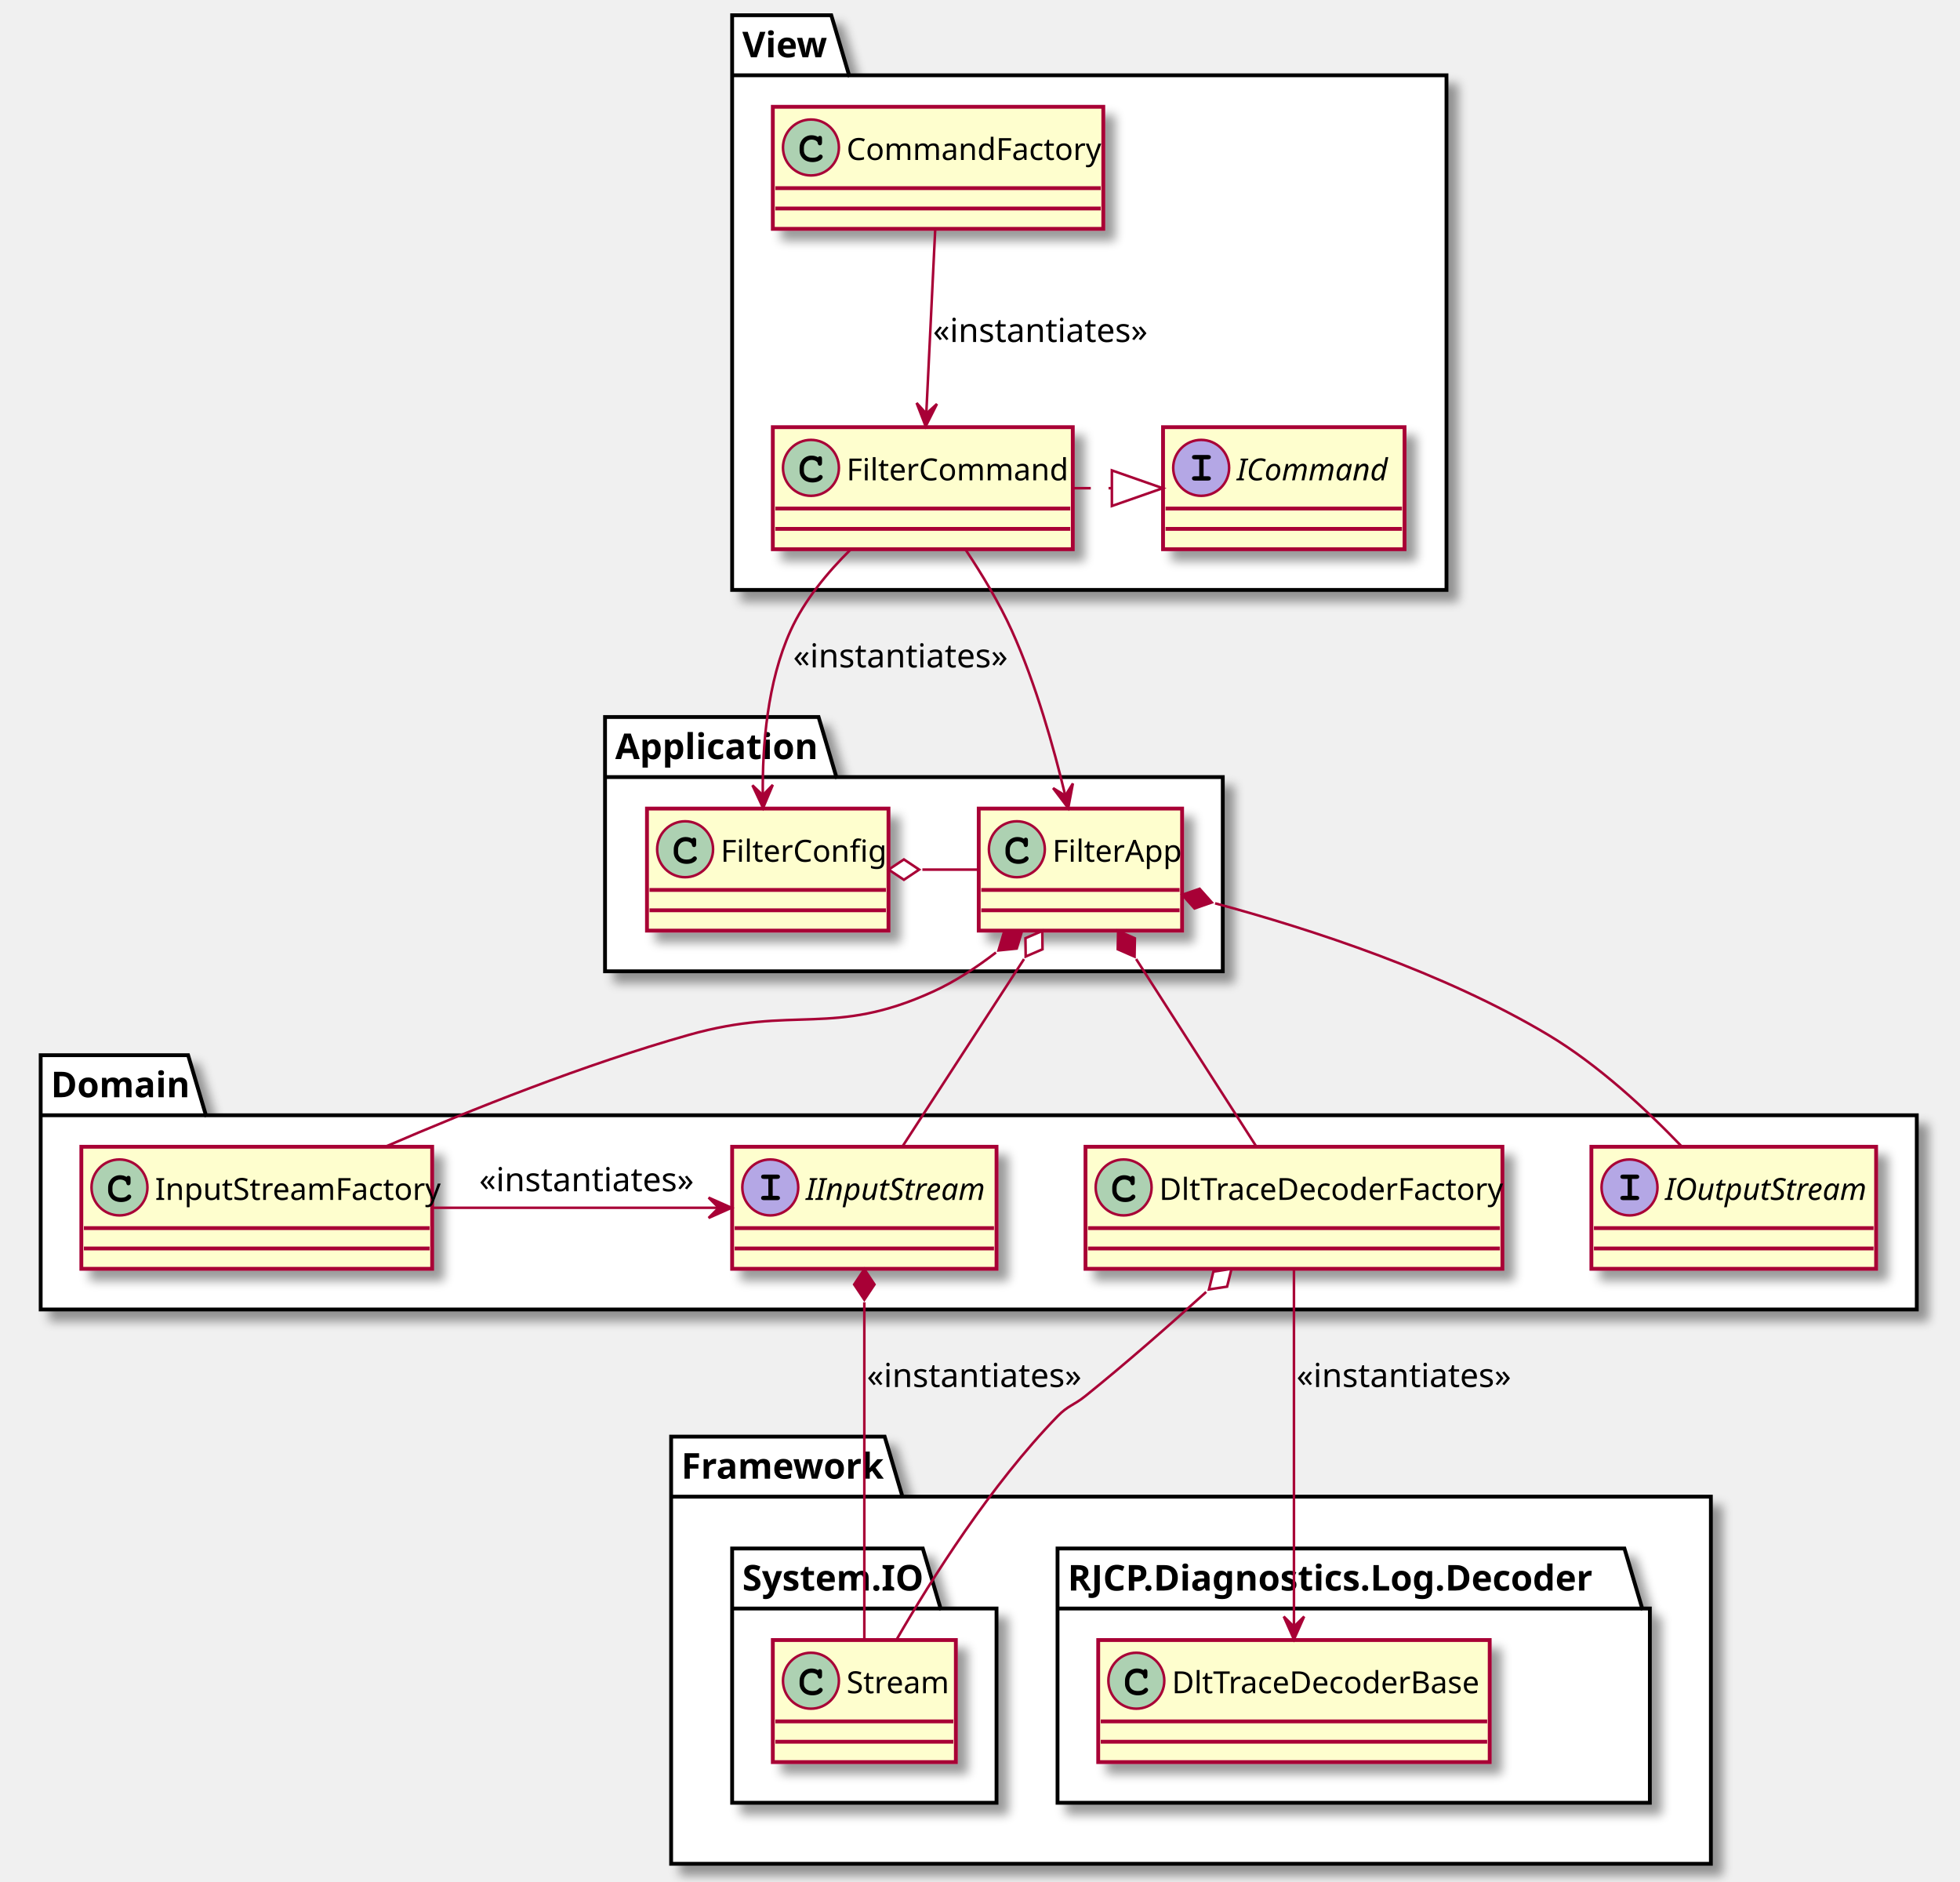
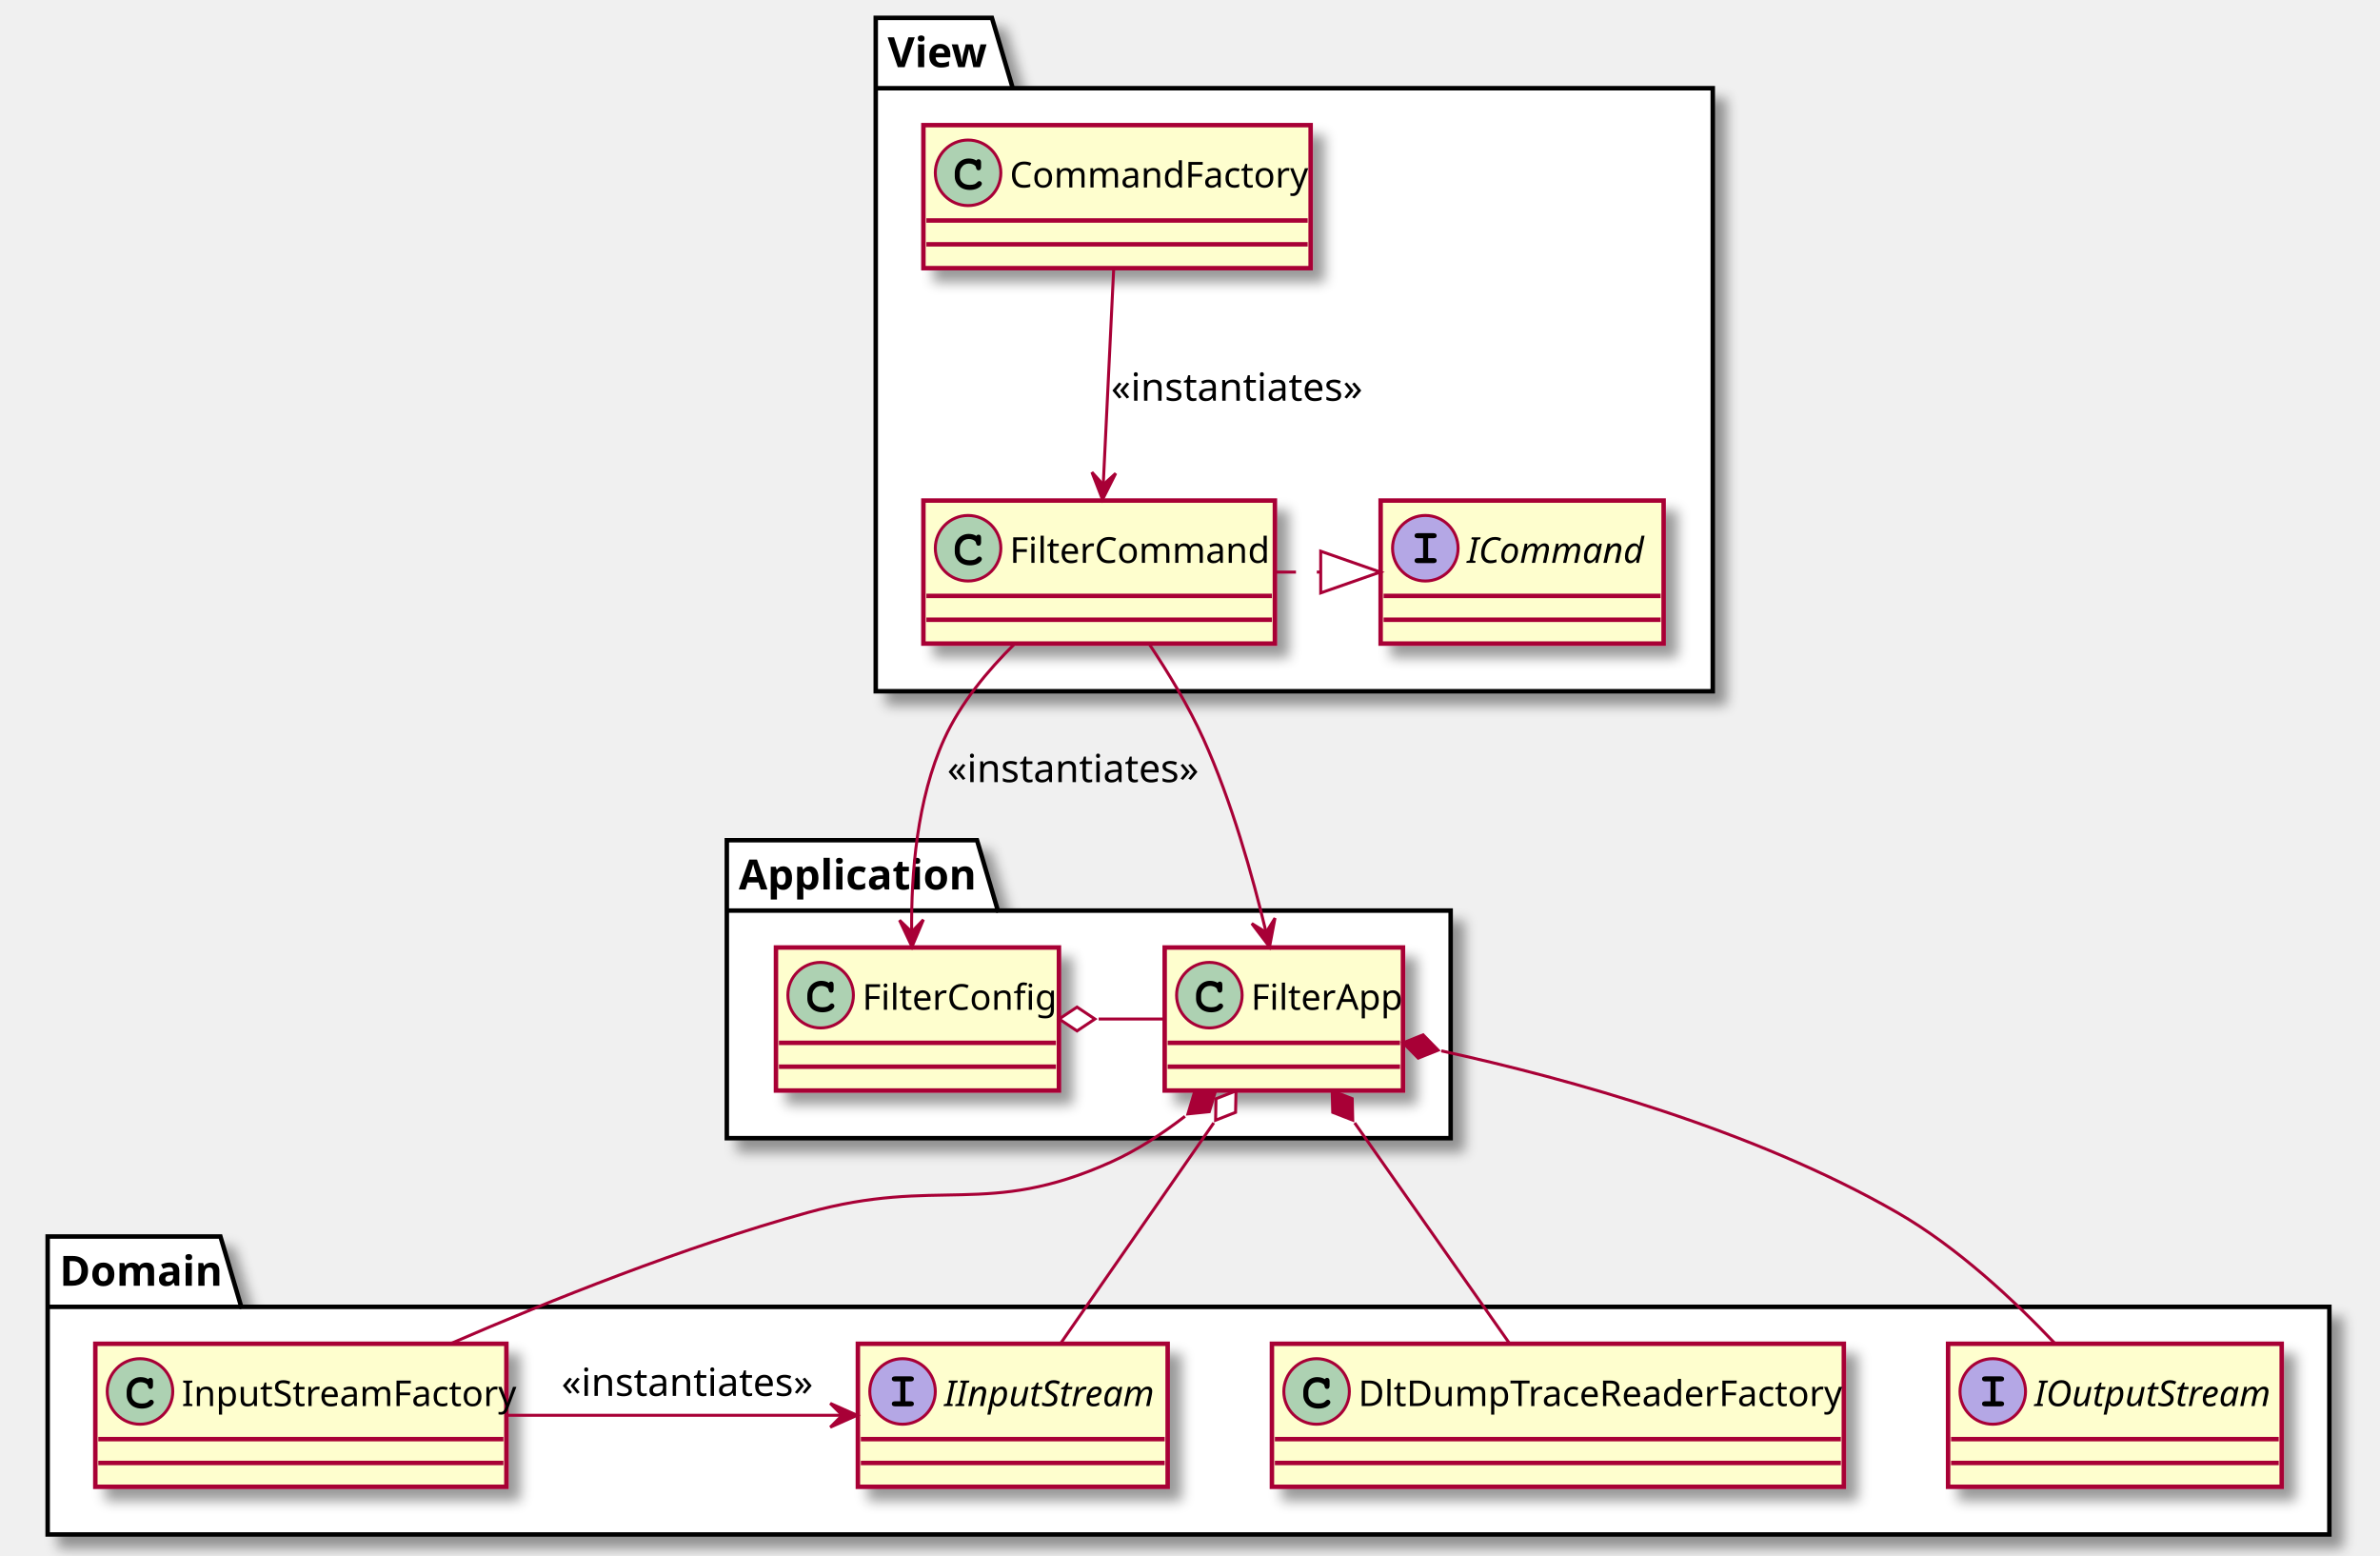
- <svg xmlns="http://www.w3.org/2000/svg" contentScriptType="application/ecmascript" contentStyleType="text/css" height="740px" preserveAspectRatio="none" style="width:771px;height:740px;background:#FFFFFF;" version="1.1" viewBox="0 0 771 740" width="771px" zoomAndPan="magnify">
+ <svg xmlns="http://www.w3.org/2000/svg" contentScriptType="application/ecmascript" contentStyleType="text/css" height="522px" preserveAspectRatio="none" style="width:799px;height:522px;background:#FFFFFF;" version="1.1" viewBox="0 0 799 522" width="799px" zoomAndPan="magnify">
  <defs>
-     <filter height="300%" id="fuzzceyd7qoh" width="300%" x="-1" y="-1">
+     <filter height="300%" id="f18y6bsurxosnl" width="300%" x="-1" y="-1">
      <feGaussianBlur result="blurOut" stdDeviation="2.0" />
      <feColorMatrix in="blurOut" result="blurOut2" type="matrix" values="0 0 0 0 0 0 0 0 0 0 0 0 0 0 0 0 0 0 .4 0" />
      <feOffset dx="4.0" dy="4.0" in="blurOut2" result="blurOut3" />
      <feBlend in="SourceGraphic" in2="blurOut3" mode="normal" />
    </filter>
  </defs>
  <g>
-     <polygon fill="#FFFFFF" filter="url(#fuzzceyd7qoh)" points="288,6,327,6,334,29.609,569,29.609,569,232,288,232,288,6" style="stroke:#000000;stroke-width:1.5;" />
-     <line style="stroke:#000000;stroke-width:1.5;" x1="288" x2="334" y1="29.609" y2="29.609" />
-     <text fill="#000000" font-family="sans-serif" font-size="14" font-weight="bold" lengthAdjust="spacing" textLength="33" x="292" y="22.533">View</text>
-     <polygon fill="#FFFFFF" filter="url(#fuzzceyd7qoh)" points="238,282,322,282,329,305.609,481,305.609,481,382,238,382,238,282" style="stroke:#000000;stroke-width:1.5;" />
-     <line style="stroke:#000000;stroke-width:1.5;" x1="238" x2="329" y1="305.609" y2="305.609" />
-     <text fill="#000000" font-family="sans-serif" font-size="14" font-weight="bold" lengthAdjust="spacing" textLength="78" x="242" y="298.533">Application</text>
-     <polygon fill="#FFFFFF" filter="url(#fuzzceyd7qoh)" points="16,415,74,415,81,438.609,754,438.609,754,515,16,515,16,415" style="stroke:#000000;stroke-width:1.5;" />
+     <polygon fill="#FFFFFF" filter="url(#f18y6bsurxosnl)" points="294,6,333,6,340,29.609,575,29.609,575,232,294,232,294,6" style="stroke:#000000;stroke-width:1.5;" />
+     <line style="stroke:#000000;stroke-width:1.5;" x1="294" x2="340" y1="29.609" y2="29.609" />
+     <text fill="#000000" font-family="sans-serif" font-size="14" font-weight="bold" lengthAdjust="spacing" textLength="33" x="298" y="22.533">View</text>
+     <polygon fill="#FFFFFF" filter="url(#f18y6bsurxosnl)" points="244,282,328,282,335,305.609,487,305.609,487,382,244,382,244,282" style="stroke:#000000;stroke-width:1.5;" />
+     <line style="stroke:#000000;stroke-width:1.5;" x1="244" x2="335" y1="305.609" y2="305.609" />
+     <text fill="#000000" font-family="sans-serif" font-size="14" font-weight="bold" lengthAdjust="spacing" textLength="78" x="248" y="298.533">Application</text>
+     <polygon fill="#FFFFFF" filter="url(#f18y6bsurxosnl)" points="16,415,74,415,81,438.609,782,438.609,782,515,16,515,16,415" style="stroke:#000000;stroke-width:1.5;" />
    <line style="stroke:#000000;stroke-width:1.5;" x1="16" x2="81" y1="438.609" y2="438.609" />
    <text fill="#000000" font-family="sans-serif" font-size="14" font-weight="bold" lengthAdjust="spacing" textLength="52" x="20" y="431.533">Domain</text>
-     <polygon fill="#FFFFFF" filter="url(#fuzzceyd7qoh)" points="264,565,348,565,355,588.609,673,588.609,673,733,264,733,264,565" style="stroke:#000000;stroke-width:1.5;" />
-     <line style="stroke:#000000;stroke-width:1.5;" x1="264" x2="355" y1="588.609" y2="588.609" />
-     <text fill="#000000" font-family="sans-serif" font-size="14" font-weight="bold" lengthAdjust="spacing" textLength="78" x="268" y="581.533">Framework</text>
-     <polygon fill="#FFFFFF" filter="url(#fuzzceyd7qoh)" points="288,609,363,609,370,632.609,392,632.609,392,709,288,709,288,609" style="stroke:#000000;stroke-width:1.5;" />
-     <line style="stroke:#000000;stroke-width:1.5;" x1="288" x2="370" y1="632.609" y2="632.609" />
-     <text fill="#000000" font-family="sans-serif" font-size="14" font-weight="bold" lengthAdjust="spacing" textLength="69" x="292" y="625.533">System.IO</text>
-     <polygon fill="#FFFFFF" filter="url(#fuzzceyd7qoh)" points="416,609,639,609,646,632.609,649,632.609,649,709,416,709,416,609" style="stroke:#000000;stroke-width:1.5;" />
-     <line style="stroke:#000000;stroke-width:1.5;" x1="416" x2="646" y1="632.609" y2="632.609" />
-     <text fill="#000000" font-family="sans-serif" font-size="14" font-weight="bold" lengthAdjust="spacing" textLength="217" x="420" y="625.533">RJCP.Diagnostics.Log.Decoder</text>
-     <rect codeLine="3" fill="#FEFECE" filter="url(#fuzzceyd7qoh)" height="48" id="View.CommandFactory" style="stroke:#A80036;stroke-width:1.5;" width="130" x="304" y="42" />
-     <ellipse cx="319" cy="58" fill="#ADD1B2" rx="11" ry="11" style="stroke:#A80036;stroke-width:1.0;" />
-     <path d="M321.766,53.875 Q321.922,53.656 322.109,53.547 Q322.297,53.438 322.516,53.438 Q322.891,53.438 323.125,53.695 Q323.359,53.953 323.359,54.562 L323.359,56.016 Q323.359,56.625 323.125,56.891 Q322.891,57.156 322.516,57.156 Q322.172,57.156 321.969,56.953 Q321.766,56.766 321.656,56.25 Q321.609,55.891 321.422,55.703 Q321.094,55.328 320.484,55.109 Q319.875,54.891 319.25,54.891 Q318.484,54.891 317.852,55.219 Q317.219,55.547 316.727,56.297 Q316.234,57.047 316.234,58.078 L316.234,59.172 Q316.234,60.406 317.125,61.227 Q318.016,62.047 319.609,62.047 Q320.547,62.047 321.203,61.797 Q321.594,61.641 322.016,61.203 Q322.281,60.938 322.43,60.859 Q322.578,60.781 322.781,60.781 Q323.109,60.781 323.367,61.039 Q323.625,61.297 323.625,61.641 Q323.625,61.984 323.281,62.391 Q322.781,62.969 321.984,63.297 Q320.906,63.75 319.609,63.75 Q318.094,63.75 316.891,63.125 Q315.906,62.625 315.219,61.555 Q314.531,60.484 314.531,59.203 L314.531,58.047 Q314.531,56.719 315.148,55.57 Q315.766,54.422 316.859,53.805 Q317.953,53.188 319.188,53.188 Q319.922,53.188 320.57,53.352 Q321.219,53.516 321.766,53.875 Z " fill="#000000" />
-     <text fill="#000000" font-family="sans-serif" font-size="12" lengthAdjust="spacing" textLength="98" x="333" y="62.91">CommandFactory</text>
-     <line style="stroke:#A80036;stroke-width:1.5;" x1="305" x2="433" y1="74" y2="74" />
-     <line style="stroke:#A80036;stroke-width:1.5;" x1="305" x2="433" y1="82" y2="82" />
-     <rect codeLine="5" fill="#FEFECE" filter="url(#fuzzceyd7qoh)" height="48" id="View.ICommand" style="stroke:#A80036;stroke-width:1.5;" width="95" x="457.5" y="168" />
-     <ellipse cx="472.5" cy="184" fill="#B4A7E5" rx="11" ry="11" style="stroke:#A80036;stroke-width:1.0;" />
-     <path d="M473.453,180.641 L473.453,187.297 L475.172,187.297 Q475.781,187.297 476.047,187.531 Q476.312,187.766 476.312,188.156 Q476.312,188.531 476.047,188.766 Q475.781,189 475.172,189 L470.031,189 Q469.422,189 469.156,188.766 Q468.891,188.531 468.891,188.141 Q468.891,187.766 469.156,187.531 Q469.422,187.297 470.031,187.297 L471.75,187.297 L471.75,180.641 L470.031,180.641 Q469.422,180.641 469.156,180.406 Q468.891,180.172 468.891,179.781 Q468.891,179.406 469.156,179.172 Q469.422,178.938 470.031,178.938 L475.172,178.938 Q475.781,178.938 476.047,179.172 Q476.312,179.406 476.312,179.781 Q476.312,180.172 476.047,180.406 Q475.781,180.641 475.172,180.641 L473.453,180.641 Z " fill="#000000" />
-     <text fill="#000000" font-family="sans-serif" font-size="12" font-style="italic" lengthAdjust="spacing" textLength="63" x="486.5" y="188.91">ICommand</text>
-     <line style="stroke:#A80036;stroke-width:1.5;" x1="458.5" x2="551.5" y1="200" y2="200" />
-     <line style="stroke:#A80036;stroke-width:1.5;" x1="458.5" x2="551.5" y1="208" y2="208" />
-     <rect codeLine="6" fill="#FEFECE" filter="url(#fuzzceyd7qoh)" height="48" id="View.FilterCommand" style="stroke:#A80036;stroke-width:1.5;" width="118" x="304" y="168" />
-     <ellipse cx="319" cy="184" fill="#ADD1B2" rx="11" ry="11" style="stroke:#A80036;stroke-width:1.0;" />
-     <path d="M321.766,179.875 Q321.922,179.656 322.109,179.547 Q322.297,179.438 322.516,179.438 Q322.891,179.438 323.125,179.695 Q323.359,179.953 323.359,180.562 L323.359,182.016 Q323.359,182.625 323.125,182.891 Q322.891,183.156 322.516,183.156 Q322.172,183.156 321.969,182.953 Q321.766,182.766 321.656,182.25 Q321.609,181.891 321.422,181.703 Q321.094,181.328 320.484,181.109 Q319.875,180.891 319.25,180.891 Q318.484,180.891 317.852,181.219 Q317.219,181.547 316.727,182.297 Q316.234,183.047 316.234,184.078 L316.234,185.172 Q316.234,186.406 317.125,187.227 Q318.016,188.047 319.609,188.047 Q320.547,188.047 321.203,187.797 Q321.594,187.641 322.016,187.203 Q322.281,186.938 322.43,186.859 Q322.578,186.781 322.781,186.781 Q323.109,186.781 323.367,187.039 Q323.625,187.297 323.625,187.641 Q323.625,187.984 323.281,188.391 Q322.781,188.969 321.984,189.297 Q320.906,189.75 319.609,189.75 Q318.094,189.75 316.891,189.125 Q315.906,188.625 315.219,187.555 Q314.531,186.484 314.531,185.203 L314.531,184.047 Q314.531,182.719 315.148,181.57 Q315.766,180.422 316.859,179.805 Q317.953,179.188 319.188,179.188 Q319.922,179.188 320.57,179.352 Q321.219,179.516 321.766,179.875 Z " fill="#000000" />
-     <text fill="#000000" font-family="sans-serif" font-size="12" lengthAdjust="spacing" textLength="86" x="333" y="188.91">FilterCommand</text>
-     <line style="stroke:#A80036;stroke-width:1.5;" x1="305" x2="421" y1="200" y2="200" />
-     <line style="stroke:#A80036;stroke-width:1.5;" x1="305" x2="421" y1="208" y2="208" />
-     <rect codeLine="19" fill="#FEFECE" filter="url(#fuzzceyd7qoh)" height="48" id="Application.FilterApp" style="stroke:#A80036;stroke-width:1.5;" width="80" x="385" y="318" />
-     <ellipse cx="400" cy="334" fill="#ADD1B2" rx="11" ry="11" style="stroke:#A80036;stroke-width:1.0;" />
-     <path d="M402.766,329.875 Q402.922,329.656 403.109,329.547 Q403.297,329.438 403.516,329.438 Q403.891,329.438 404.125,329.695 Q404.359,329.953 404.359,330.562 L404.359,332.016 Q404.359,332.625 404.125,332.891 Q403.891,333.156 403.516,333.156 Q403.172,333.156 402.969,332.953 Q402.766,332.766 402.656,332.25 Q402.609,331.891 402.422,331.703 Q402.094,331.328 401.484,331.109 Q400.875,330.891 400.25,330.891 Q399.484,330.891 398.852,331.219 Q398.219,331.547 397.727,332.297 Q397.234,333.047 397.234,334.078 L397.234,335.172 Q397.234,336.406 398.125,337.227 Q399.016,338.047 400.609,338.047 Q401.547,338.047 402.203,337.797 Q402.594,337.641 403.016,337.203 Q403.281,336.938 403.43,336.859 Q403.578,336.781 403.781,336.781 Q404.109,336.781 404.367,337.039 Q404.625,337.297 404.625,337.641 Q404.625,337.984 404.281,338.391 Q403.781,338.969 402.984,339.297 Q401.906,339.75 400.609,339.75 Q399.094,339.75 397.891,339.125 Q396.906,338.625 396.219,337.555 Q395.531,336.484 395.531,335.203 L395.531,334.047 Q395.531,332.719 396.148,331.57 Q396.766,330.422 397.859,329.805 Q398.953,329.188 400.188,329.188 Q400.922,329.188 401.57,329.352 Q402.219,329.516 402.766,329.875 Z " fill="#000000" />
-     <text fill="#000000" font-family="sans-serif" font-size="12" lengthAdjust="spacing" textLength="48" x="414" y="338.91">FilterApp</text>
-     <line style="stroke:#A80036;stroke-width:1.5;" x1="386" x2="464" y1="350" y2="350" />
-     <line style="stroke:#A80036;stroke-width:1.5;" x1="386" x2="464" y1="358" y2="358" />
-     <rect codeLine="20" fill="#FEFECE" filter="url(#fuzzceyd7qoh)" height="48" id="Application.FilterConfig" style="stroke:#A80036;stroke-width:1.5;" width="95" x="254.5" y="318" />
-     <ellipse cx="269.5" cy="334" fill="#ADD1B2" rx="11" ry="11" style="stroke:#A80036;stroke-width:1.0;" />
-     <path d="M272.266,329.875 Q272.422,329.656 272.609,329.547 Q272.797,329.438 273.016,329.438 Q273.391,329.438 273.625,329.695 Q273.859,329.953 273.859,330.562 L273.859,332.016 Q273.859,332.625 273.625,332.891 Q273.391,333.156 273.016,333.156 Q272.672,333.156 272.469,332.953 Q272.266,332.766 272.156,332.25 Q272.109,331.891 271.922,331.703 Q271.594,331.328 270.984,331.109 Q270.375,330.891 269.75,330.891 Q268.984,330.891 268.352,331.219 Q267.719,331.547 267.227,332.297 Q266.734,333.047 266.734,334.078 L266.734,335.172 Q266.734,336.406 267.625,337.227 Q268.516,338.047 270.109,338.047 Q271.047,338.047 271.703,337.797 Q272.094,337.641 272.516,337.203 Q272.781,336.938 272.93,336.859 Q273.078,336.781 273.281,336.781 Q273.609,336.781 273.867,337.039 Q274.125,337.297 274.125,337.641 Q274.125,337.984 273.781,338.391 Q273.281,338.969 272.484,339.297 Q271.406,339.75 270.109,339.75 Q268.594,339.75 267.391,339.125 Q266.406,338.625 265.719,337.555 Q265.031,336.484 265.031,335.203 L265.031,334.047 Q265.031,332.719 265.648,331.57 Q266.266,330.422 267.359,329.805 Q268.453,329.188 269.688,329.188 Q270.422,329.188 271.07,329.352 Q271.719,329.516 272.266,329.875 Z " fill="#000000" />
-     <text fill="#000000" font-family="sans-serif" font-size="12" lengthAdjust="spacing" textLength="63" x="283.5" y="338.91">FilterConfig</text>
-     <line style="stroke:#A80036;stroke-width:1.5;" x1="255.5" x2="348.5" y1="350" y2="350" />
-     <line style="stroke:#A80036;stroke-width:1.5;" x1="255.5" x2="348.5" y1="358" y2="358" />
-     <rect codeLine="31" fill="#FEFECE" filter="url(#fuzzceyd7qoh)" height="48" id="Domain.InputStreamFactory" style="stroke:#A80036;stroke-width:1.5;" width="138" x="32" y="451" />
+     <rect codeLine="3" fill="#FEFECE" filter="url(#f18y6bsurxosnl)" height="48" id="View.CommandFactory" style="stroke:#A80036;stroke-width:1.5;" width="130" x="310" y="42" />
+     <ellipse cx="325" cy="58" fill="#ADD1B2" rx="11" ry="11" style="stroke:#A80036;stroke-width:1.0;" />
+     <path d="M327.766,53.875 Q327.922,53.656 328.109,53.547 Q328.297,53.438 328.516,53.438 Q328.891,53.438 329.125,53.695 Q329.359,53.953 329.359,54.562 L329.359,56.016 Q329.359,56.625 329.125,56.891 Q328.891,57.156 328.516,57.156 Q328.172,57.156 327.969,56.953 Q327.766,56.766 327.656,56.25 Q327.609,55.891 327.422,55.703 Q327.094,55.328 326.484,55.109 Q325.875,54.891 325.25,54.891 Q324.484,54.891 323.852,55.219 Q323.219,55.547 322.727,56.297 Q322.234,57.047 322.234,58.078 L322.234,59.172 Q322.234,60.406 323.125,61.227 Q324.016,62.047 325.609,62.047 Q326.547,62.047 327.203,61.797 Q327.594,61.641 328.016,61.203 Q328.281,60.938 328.43,60.859 Q328.578,60.781 328.781,60.781 Q329.109,60.781 329.367,61.039 Q329.625,61.297 329.625,61.641 Q329.625,61.984 329.281,62.391 Q328.781,62.969 327.984,63.297 Q326.906,63.75 325.609,63.75 Q324.094,63.75 322.891,63.125 Q321.906,62.625 321.219,61.555 Q320.531,60.484 320.531,59.203 L320.531,58.047 Q320.531,56.719 321.148,55.57 Q321.766,54.422 322.859,53.805 Q323.953,53.188 325.188,53.188 Q325.922,53.188 326.57,53.352 Q327.219,53.516 327.766,53.875 Z " fill="#000000" />
+     <text fill="#000000" font-family="sans-serif" font-size="12" lengthAdjust="spacing" textLength="98" x="339" y="62.91">CommandFactory</text>
+     <line style="stroke:#A80036;stroke-width:1.5;" x1="311" x2="439" y1="74" y2="74" />
+     <line style="stroke:#A80036;stroke-width:1.5;" x1="311" x2="439" y1="82" y2="82" />
+     <rect codeLine="5" fill="#FEFECE" filter="url(#f18y6bsurxosnl)" height="48" id="View.ICommand" style="stroke:#A80036;stroke-width:1.5;" width="95" x="463.5" y="168" />
+     <ellipse cx="478.5" cy="184" fill="#B4A7E5" rx="11" ry="11" style="stroke:#A80036;stroke-width:1.0;" />
+     <path d="M479.453,180.641 L479.453,187.297 L481.172,187.297 Q481.781,187.297 482.047,187.531 Q482.312,187.766 482.312,188.156 Q482.312,188.531 482.047,188.766 Q481.781,189 481.172,189 L476.031,189 Q475.422,189 475.156,188.766 Q474.891,188.531 474.891,188.141 Q474.891,187.766 475.156,187.531 Q475.422,187.297 476.031,187.297 L477.75,187.297 L477.75,180.641 L476.031,180.641 Q475.422,180.641 475.156,180.406 Q474.891,180.172 474.891,179.781 Q474.891,179.406 475.156,179.172 Q475.422,178.938 476.031,178.938 L481.172,178.938 Q481.781,178.938 482.047,179.172 Q482.312,179.406 482.312,179.781 Q482.312,180.172 482.047,180.406 Q481.781,180.641 481.172,180.641 L479.453,180.641 Z " fill="#000000" />
+     <text fill="#000000" font-family="sans-serif" font-size="12" font-style="italic" lengthAdjust="spacing" textLength="63" x="492.5" y="188.91">ICommand</text>
+     <line style="stroke:#A80036;stroke-width:1.5;" x1="464.5" x2="557.5" y1="200" y2="200" />
+     <line style="stroke:#A80036;stroke-width:1.5;" x1="464.5" x2="557.5" y1="208" y2="208" />
+     <rect codeLine="6" fill="#FEFECE" filter="url(#f18y6bsurxosnl)" height="48" id="View.FilterCommand" style="stroke:#A80036;stroke-width:1.5;" width="118" x="310" y="168" />
+     <ellipse cx="325" cy="184" fill="#ADD1B2" rx="11" ry="11" style="stroke:#A80036;stroke-width:1.0;" />
+     <path d="M327.766,179.875 Q327.922,179.656 328.109,179.547 Q328.297,179.438 328.516,179.438 Q328.891,179.438 329.125,179.695 Q329.359,179.953 329.359,180.562 L329.359,182.016 Q329.359,182.625 329.125,182.891 Q328.891,183.156 328.516,183.156 Q328.172,183.156 327.969,182.953 Q327.766,182.766 327.656,182.25 Q327.609,181.891 327.422,181.703 Q327.094,181.328 326.484,181.109 Q325.875,180.891 325.25,180.891 Q324.484,180.891 323.852,181.219 Q323.219,181.547 322.727,182.297 Q322.234,183.047 322.234,184.078 L322.234,185.172 Q322.234,186.406 323.125,187.227 Q324.016,188.047 325.609,188.047 Q326.547,188.047 327.203,187.797 Q327.594,187.641 328.016,187.203 Q328.281,186.938 328.43,186.859 Q328.578,186.781 328.781,186.781 Q329.109,186.781 329.367,187.039 Q329.625,187.297 329.625,187.641 Q329.625,187.984 329.281,188.391 Q328.781,188.969 327.984,189.297 Q326.906,189.75 325.609,189.75 Q324.094,189.75 322.891,189.125 Q321.906,188.625 321.219,187.555 Q320.531,186.484 320.531,185.203 L320.531,184.047 Q320.531,182.719 321.148,181.57 Q321.766,180.422 322.859,179.805 Q323.953,179.188 325.188,179.188 Q325.922,179.188 326.57,179.352 Q327.219,179.516 327.766,179.875 Z " fill="#000000" />
+     <text fill="#000000" font-family="sans-serif" font-size="12" lengthAdjust="spacing" textLength="86" x="339" y="188.91">FilterCommand</text>
+     <line style="stroke:#A80036;stroke-width:1.5;" x1="311" x2="427" y1="200" y2="200" />
+     <line style="stroke:#A80036;stroke-width:1.5;" x1="311" x2="427" y1="208" y2="208" />
+     <rect codeLine="19" fill="#FEFECE" filter="url(#f18y6bsurxosnl)" height="48" id="Application.FilterApp" style="stroke:#A80036;stroke-width:1.5;" width="80" x="391" y="318" />
+     <ellipse cx="406" cy="334" fill="#ADD1B2" rx="11" ry="11" style="stroke:#A80036;stroke-width:1.0;" />
+     <path d="M408.766,329.875 Q408.922,329.656 409.109,329.547 Q409.297,329.438 409.516,329.438 Q409.891,329.438 410.125,329.695 Q410.359,329.953 410.359,330.562 L410.359,332.016 Q410.359,332.625 410.125,332.891 Q409.891,333.156 409.516,333.156 Q409.172,333.156 408.969,332.953 Q408.766,332.766 408.656,332.25 Q408.609,331.891 408.422,331.703 Q408.094,331.328 407.484,331.109 Q406.875,330.891 406.25,330.891 Q405.484,330.891 404.852,331.219 Q404.219,331.547 403.727,332.297 Q403.234,333.047 403.234,334.078 L403.234,335.172 Q403.234,336.406 404.125,337.227 Q405.016,338.047 406.609,338.047 Q407.547,338.047 408.203,337.797 Q408.594,337.641 409.016,337.203 Q409.281,336.938 409.43,336.859 Q409.578,336.781 409.781,336.781 Q410.109,336.781 410.367,337.039 Q410.625,337.297 410.625,337.641 Q410.625,337.984 410.281,338.391 Q409.781,338.969 408.984,339.297 Q407.906,339.75 406.609,339.75 Q405.094,339.75 403.891,339.125 Q402.906,338.625 402.219,337.555 Q401.531,336.484 401.531,335.203 L401.531,334.047 Q401.531,332.719 402.148,331.57 Q402.766,330.422 403.859,329.805 Q404.953,329.188 406.188,329.188 Q406.922,329.188 407.57,329.352 Q408.219,329.516 408.766,329.875 Z " fill="#000000" />
+     <text fill="#000000" font-family="sans-serif" font-size="12" lengthAdjust="spacing" textLength="48" x="420" y="338.91">FilterApp</text>
+     <line style="stroke:#A80036;stroke-width:1.5;" x1="392" x2="470" y1="350" y2="350" />
+     <line style="stroke:#A80036;stroke-width:1.5;" x1="392" x2="470" y1="358" y2="358" />
+     <rect codeLine="20" fill="#FEFECE" filter="url(#f18y6bsurxosnl)" height="48" id="Application.FilterConfig" style="stroke:#A80036;stroke-width:1.5;" width="95" x="260.5" y="318" />
+     <ellipse cx="275.5" cy="334" fill="#ADD1B2" rx="11" ry="11" style="stroke:#A80036;stroke-width:1.0;" />
+     <path d="M278.266,329.875 Q278.422,329.656 278.609,329.547 Q278.797,329.438 279.016,329.438 Q279.391,329.438 279.625,329.695 Q279.859,329.953 279.859,330.562 L279.859,332.016 Q279.859,332.625 279.625,332.891 Q279.391,333.156 279.016,333.156 Q278.672,333.156 278.469,332.953 Q278.266,332.766 278.156,332.25 Q278.109,331.891 277.922,331.703 Q277.594,331.328 276.984,331.109 Q276.375,330.891 275.75,330.891 Q274.984,330.891 274.352,331.219 Q273.719,331.547 273.227,332.297 Q272.734,333.047 272.734,334.078 L272.734,335.172 Q272.734,336.406 273.625,337.227 Q274.516,338.047 276.109,338.047 Q277.047,338.047 277.703,337.797 Q278.094,337.641 278.516,337.203 Q278.781,336.938 278.93,336.859 Q279.078,336.781 279.281,336.781 Q279.609,336.781 279.867,337.039 Q280.125,337.297 280.125,337.641 Q280.125,337.984 279.781,338.391 Q279.281,338.969 278.484,339.297 Q277.406,339.75 276.109,339.75 Q274.594,339.75 273.391,339.125 Q272.406,338.625 271.719,337.555 Q271.031,336.484 271.031,335.203 L271.031,334.047 Q271.031,332.719 271.648,331.57 Q272.266,330.422 273.359,329.805 Q274.453,329.188 275.688,329.188 Q276.422,329.188 277.07,329.352 Q277.719,329.516 278.266,329.875 Z " fill="#000000" />
+     <text fill="#000000" font-family="sans-serif" font-size="12" lengthAdjust="spacing" textLength="63" x="289.5" y="338.91">FilterConfig</text>
+     <line style="stroke:#A80036;stroke-width:1.5;" x1="261.5" x2="354.5" y1="350" y2="350" />
+     <line style="stroke:#A80036;stroke-width:1.5;" x1="261.5" x2="354.5" y1="358" y2="358" />
+     <rect codeLine="31" fill="#FEFECE" filter="url(#f18y6bsurxosnl)" height="48" id="Domain.InputStreamFactory" style="stroke:#A80036;stroke-width:1.5;" width="138" x="32" y="451" />
    <ellipse cx="47" cy="467" fill="#ADD1B2" rx="11" ry="11" style="stroke:#A80036;stroke-width:1.0;" />
    <path d="M49.766,462.875 Q49.922,462.656 50.109,462.547 Q50.297,462.438 50.516,462.438 Q50.891,462.438 51.125,462.695 Q51.359,462.953 51.359,463.562 L51.359,465.016 Q51.359,465.625 51.125,465.891 Q50.891,466.156 50.516,466.156 Q50.172,466.156 49.969,465.953 Q49.766,465.766 49.656,465.25 Q49.609,464.891 49.422,464.703 Q49.094,464.328 48.484,464.109 Q47.875,463.891 47.25,463.891 Q46.484,463.891 45.852,464.219 Q45.219,464.547 44.727,465.297 Q44.234,466.047 44.234,467.078 L44.234,468.172 Q44.234,469.406 45.125,470.227 Q46.016,471.047 47.609,471.047 Q48.547,471.047 49.203,470.797 Q49.594,470.641 50.016,470.203 Q50.281,469.938 50.43,469.859 Q50.578,469.781 50.781,469.781 Q51.109,469.781 51.367,470.039 Q51.625,470.297 51.625,470.641 Q51.625,470.984 51.281,471.391 Q50.781,471.969 49.984,472.297 Q48.906,472.75 47.609,472.75 Q46.094,472.75 44.891,472.125 Q43.906,471.625 43.219,470.555 Q42.531,469.484 42.531,468.203 L42.531,467.047 Q42.531,465.719 43.148,464.57 Q43.766,463.422 44.859,462.805 Q45.953,462.188 47.188,462.188 Q47.922,462.188 48.57,462.352 Q49.219,462.516 49.766,462.875 Z " fill="#000000" />
    <text fill="#000000" font-family="sans-serif" font-size="12" lengthAdjust="spacing" textLength="106" x="61" y="471.91">InputStreamFactory</text>
    <line style="stroke:#A80036;stroke-width:1.5;" x1="33" x2="169" y1="483" y2="483" />
    <line style="stroke:#A80036;stroke-width:1.5;" x1="33" x2="169" y1="491" y2="491" />
-     <rect codeLine="33" fill="#FEFECE" filter="url(#fuzzceyd7qoh)" height="48" id="Domain.DltTraceDecoderFactory" style="stroke:#A80036;stroke-width:1.5;" width="164" x="427" y="451" />
+     <rect codeLine="33" fill="#FEFECE" filter="url(#f18y6bsurxosnl)" height="48" id="Domain.DltDumpTraceReaderFactory" style="stroke:#A80036;stroke-width:1.5;" width="192" x="427" y="451" />
    <ellipse cx="442" cy="467" fill="#ADD1B2" rx="11" ry="11" style="stroke:#A80036;stroke-width:1.0;" />
    <path d="M444.766,462.875 Q444.922,462.656 445.109,462.547 Q445.297,462.438 445.516,462.438 Q445.891,462.438 446.125,462.695 Q446.359,462.953 446.359,463.562 L446.359,465.016 Q446.359,465.625 446.125,465.891 Q445.891,466.156 445.516,466.156 Q445.172,466.156 444.969,465.953 Q444.766,465.766 444.656,465.25 Q444.609,464.891 444.422,464.703 Q444.094,464.328 443.484,464.109 Q442.875,463.891 442.25,463.891 Q441.484,463.891 440.852,464.219 Q440.219,464.547 439.727,465.297 Q439.234,466.047 439.234,467.078 L439.234,468.172 Q439.234,469.406 440.125,470.227 Q441.016,471.047 442.609,471.047 Q443.547,471.047 444.203,470.797 Q444.594,470.641 445.016,470.203 Q445.281,469.938 445.43,469.859 Q445.578,469.781 445.781,469.781 Q446.109,469.781 446.367,470.039 Q446.625,470.297 446.625,470.641 Q446.625,470.984 446.281,471.391 Q445.781,471.969 444.984,472.297 Q443.906,472.75 442.609,472.75 Q441.094,472.75 439.891,472.125 Q438.906,471.625 438.219,470.555 Q437.531,469.484 437.531,468.203 L437.531,467.047 Q437.531,465.719 438.148,464.57 Q438.766,463.422 439.859,462.805 Q440.953,462.188 442.188,462.188 Q442.922,462.188 443.57,462.352 Q444.219,462.516 444.766,462.875 Z " fill="#000000" />
-     <text fill="#000000" font-family="sans-serif" font-size="12" lengthAdjust="spacing" textLength="132" x="456" y="471.91">DltTraceDecoderFactory</text>
-     <line style="stroke:#A80036;stroke-width:1.5;" x1="428" x2="590" y1="483" y2="483" />
-     <line style="stroke:#A80036;stroke-width:1.5;" x1="428" x2="590" y1="491" y2="491" />
-     <rect codeLine="32" fill="#FEFECE" filter="url(#fuzzceyd7qoh)" height="48" id="Domain.IInputStream" style="stroke:#A80036;stroke-width:1.5;" width="104" x="288" y="451" />
+     <text fill="#000000" font-family="sans-serif" font-size="12" lengthAdjust="spacing" textLength="160" x="456" y="471.91">DltDumpTraceReaderFactory</text>
+     <line style="stroke:#A80036;stroke-width:1.5;" x1="428" x2="618" y1="483" y2="483" />
+     <line style="stroke:#A80036;stroke-width:1.5;" x1="428" x2="618" y1="491" y2="491" />
+     <rect codeLine="32" fill="#FEFECE" filter="url(#f18y6bsurxosnl)" height="48" id="Domain.IInputStream" style="stroke:#A80036;stroke-width:1.5;" width="104" x="288" y="451" />
    <ellipse cx="303" cy="467" fill="#B4A7E5" rx="11" ry="11" style="stroke:#A80036;stroke-width:1.0;" />
    <path d="M303.953,463.641 L303.953,470.297 L305.672,470.297 Q306.281,470.297 306.547,470.531 Q306.812,470.766 306.812,471.156 Q306.812,471.531 306.547,471.766 Q306.281,472 305.672,472 L300.531,472 Q299.922,472 299.656,471.766 Q299.391,471.531 299.391,471.141 Q299.391,470.766 299.656,470.531 Q299.922,470.297 300.531,470.297 L302.25,470.297 L302.25,463.641 L300.531,463.641 Q299.922,463.641 299.656,463.406 Q299.391,463.172 299.391,462.781 Q299.391,462.406 299.656,462.172 Q299.922,461.938 300.531,461.938 L305.672,461.938 Q306.281,461.938 306.547,462.172 Q306.812,462.406 306.812,462.781 Q306.812,463.172 306.547,463.406 Q306.281,463.641 305.672,463.641 L303.953,463.641 Z " fill="#000000" />
    <text fill="#000000" font-family="sans-serif" font-size="12" font-style="italic" lengthAdjust="spacing" textLength="72" x="317" y="471.91">IInputStream</text>
    <line style="stroke:#A80036;stroke-width:1.5;" x1="289" x2="391" y1="483" y2="483" />
    <line style="stroke:#A80036;stroke-width:1.5;" x1="289" x2="391" y1="491" y2="491" />
-     <rect codeLine="34" fill="#FEFECE" filter="url(#fuzzceyd7qoh)" height="48" id="Domain.IOutputStream" style="stroke:#A80036;stroke-width:1.5;" width="112" x="626" y="451" />
-     <ellipse cx="641" cy="467" fill="#B4A7E5" rx="11" ry="11" style="stroke:#A80036;stroke-width:1.0;" />
-     <path d="M641.953,463.641 L641.953,470.297 L643.672,470.297 Q644.281,470.297 644.547,470.531 Q644.812,470.766 644.812,471.156 Q644.812,471.531 644.547,471.766 Q644.281,472 643.672,472 L638.531,472 Q637.922,472 637.656,471.766 Q637.391,471.531 637.391,471.141 Q637.391,470.766 637.656,470.531 Q637.922,470.297 638.531,470.297 L640.25,470.297 L640.25,463.641 L638.531,463.641 Q637.922,463.641 637.656,463.406 Q637.391,463.172 637.391,462.781 Q637.391,462.406 637.656,462.172 Q637.922,461.938 638.531,461.938 L643.672,461.938 Q644.281,461.938 644.547,462.172 Q644.812,462.406 644.812,462.781 Q644.812,463.172 644.547,463.406 Q644.281,463.641 643.672,463.641 L641.953,463.641 Z " fill="#000000" />
-     <text fill="#000000" font-family="sans-serif" font-size="12" font-style="italic" lengthAdjust="spacing" textLength="80" x="655" y="471.91">IOutputStream</text>
-     <line style="stroke:#A80036;stroke-width:1.5;" x1="627" x2="737" y1="483" y2="483" />
-     <line style="stroke:#A80036;stroke-width:1.5;" x1="627" x2="737" y1="491" y2="491" />
-     <rect codeLine="41" fill="#FEFECE" filter="url(#fuzzceyd7qoh)" height="48" id="System.IO.Stream" style="stroke:#A80036;stroke-width:1.5;" width="72" x="304" y="645" />
-     <ellipse cx="319" cy="661" fill="#ADD1B2" rx="11" ry="11" style="stroke:#A80036;stroke-width:1.0;" />
-     <path d="M321.766,656.875 Q321.922,656.656 322.109,656.547 Q322.297,656.438 322.516,656.438 Q322.891,656.438 323.125,656.695 Q323.359,656.953 323.359,657.562 L323.359,659.016 Q323.359,659.625 323.125,659.891 Q322.891,660.156 322.516,660.156 Q322.172,660.156 321.969,659.953 Q321.766,659.766 321.656,659.25 Q321.609,658.891 321.422,658.703 Q321.094,658.328 320.484,658.109 Q319.875,657.891 319.25,657.891 Q318.484,657.891 317.852,658.219 Q317.219,658.547 316.727,659.297 Q316.234,660.047 316.234,661.078 L316.234,662.172 Q316.234,663.406 317.125,664.227 Q318.016,665.047 319.609,665.047 Q320.547,665.047 321.203,664.797 Q321.594,664.641 322.016,664.203 Q322.281,663.938 322.43,663.859 Q322.578,663.781 322.781,663.781 Q323.109,663.781 323.367,664.039 Q323.625,664.297 323.625,664.641 Q323.625,664.984 323.281,665.391 Q322.781,665.969 321.984,666.297 Q320.906,666.75 319.609,666.75 Q318.094,666.75 316.891,666.125 Q315.906,665.625 315.219,664.555 Q314.531,663.484 314.531,662.203 L314.531,661.047 Q314.531,659.719 315.148,658.57 Q315.766,657.422 316.859,656.805 Q317.953,656.188 319.188,656.188 Q319.922,656.188 320.57,656.352 Q321.219,656.516 321.766,656.875 Z " fill="#000000" />
-     <text fill="#000000" font-family="sans-serif" font-size="12" lengthAdjust="spacing" textLength="40" x="333" y="665.91">Stream</text>
-     <line style="stroke:#A80036;stroke-width:1.5;" x1="305" x2="375" y1="677" y2="677" />
-     <line style="stroke:#A80036;stroke-width:1.5;" x1="305" x2="375" y1="685" y2="685" />
-     <rect codeLine="45" fill="#FEFECE" filter="url(#fuzzceyd7qoh)" height="48" id="RJCP.Diagnostics.Log.Decoder.DltTraceDecoderBase" style="stroke:#A80036;stroke-width:1.5;" width="154" x="432" y="645" />
-     <ellipse cx="447" cy="661" fill="#ADD1B2" rx="11" ry="11" style="stroke:#A80036;stroke-width:1.0;" />
-     <path d="M449.766,656.875 Q449.922,656.656 450.109,656.547 Q450.297,656.438 450.516,656.438 Q450.891,656.438 451.125,656.695 Q451.359,656.953 451.359,657.562 L451.359,659.016 Q451.359,659.625 451.125,659.891 Q450.891,660.156 450.516,660.156 Q450.172,660.156 449.969,659.953 Q449.766,659.766 449.656,659.25 Q449.609,658.891 449.422,658.703 Q449.094,658.328 448.484,658.109 Q447.875,657.891 447.25,657.891 Q446.484,657.891 445.852,658.219 Q445.219,658.547 444.727,659.297 Q444.234,660.047 444.234,661.078 L444.234,662.172 Q444.234,663.406 445.125,664.227 Q446.016,665.047 447.609,665.047 Q448.547,665.047 449.203,664.797 Q449.594,664.641 450.016,664.203 Q450.281,663.938 450.43,663.859 Q450.578,663.781 450.781,663.781 Q451.109,663.781 451.367,664.039 Q451.625,664.297 451.625,664.641 Q451.625,664.984 451.281,665.391 Q450.781,665.969 449.984,666.297 Q448.906,666.75 447.609,666.75 Q446.094,666.75 444.891,666.125 Q443.906,665.625 443.219,664.555 Q442.531,663.484 442.531,662.203 L442.531,661.047 Q442.531,659.719 443.148,658.57 Q443.766,657.422 444.859,656.805 Q445.953,656.188 447.188,656.188 Q447.922,656.188 448.57,656.352 Q449.219,656.516 449.766,656.875 Z " fill="#000000" />
-     <text fill="#000000" font-family="sans-serif" font-size="12" lengthAdjust="spacing" textLength="122" x="461" y="665.91">DltTraceDecoderBase</text>
-     <line style="stroke:#A80036;stroke-width:1.5;" x1="433" x2="585" y1="677" y2="677" />
-     <line style="stroke:#A80036;stroke-width:1.5;" x1="433" x2="585" y1="685" y2="685" />
-     <path codeLine="8" d="M422.07,192 C427.13,192 432.19,192 437.25,192 " fill="none" id="View.FilterCommand-to-View.ICommand" style="stroke:#A80036;stroke-width:1.0;stroke-dasharray:7.0,7.0;" />
-     <polygon fill="none" points="437.38,185,457.38,192,437.38,199,437.38,185" style="stroke:#A80036;stroke-width:1.0;" />
-     <path codeLine="10" d="M367.89,90.03 C366.89,110.52 365.44,140.56 364.38,162.55 " fill="none" id="View.CommandFactory-to-View.FilterCommand" style="stroke:#A80036;stroke-width:1.0;" />
-     <polygon fill="#A80036" points="364.13,167.67,368.562,158.875,364.373,162.676,360.571,158.487,364.13,167.67" style="stroke:#A80036;stroke-width:1.0;" />
-     <text fill="#000000" font-family="sans-serif" font-size="13" lengthAdjust="spacing" textLength="81" x="367" y="134.495">«instantiates»</text>
-     <path codeLine="12" d="M379.88,216.26 C386.21,225.76 393.06,237.07 398,248 C407.43,268.86 414.47,293.85 418.99,312.67 " fill="none" id="View.FilterCommand-to-Application.FilterApp" style="stroke:#A80036;stroke-width:1.0;" />
-     <polygon fill="#A80036" points="420.2,317.8,422.039,308.124,419.058,312.932,414.25,309.952,420.2,317.8" style="stroke:#A80036;stroke-width:1.0;" />
-     <path codeLine="13" d="M334.67,216.05 C325.57,225.03 316.44,236.04 311,248 C301.79,268.24 299.86,293.48 300.06,312.55 " fill="none" id="View.FilterCommand-to-Application.FilterConfig" style="stroke:#A80036;stroke-width:1.0;" />
-     <polygon fill="#A80036" points="300.17,317.76,303.989,308.682,300.07,312.761,295.991,308.842,300.17,317.76" style="stroke:#A80036;stroke-width:1.0;" />
-     <text fill="#000000" font-family="sans-serif" font-size="13" lengthAdjust="spacing" textLength="81" x="312" y="262.495">«instantiates»</text>
-     <path codeLine="22" d="M362.83,342 C370.19,342 377.56,342 384.93,342 " fill="none" id="Application.FilterConfig-backto-Application.FilterApp" style="stroke:#A80036;stroke-width:1.0;" />
-     <polygon fill="#FFFFFF" points="349.57,342,355.57,346,361.57,342,355.57,338,349.57,342" style="stroke:#A80036;stroke-width:1.0;" />
-     <path codeLine="24" d="M391.78,374.59 C384.12,380.5 375.66,386.05 367,390 C327.58,407.99 312.7,395.22 271,407 C229.94,418.6 185.1,436.51 151.78,450.89 " fill="none" id="Application.FilterApp-backto-Domain.InputStreamFactory" style="stroke:#A80036;stroke-width:1.0;" />
-     <polygon fill="#A80036" points="402.03,366.14,394.857,366.878,392.779,373.783,399.952,373.045,402.03,366.14" style="stroke:#A80036;stroke-width:1.0;" />
-     <path codeLine="25" d="M446.92,377.18 C461.75,400.31 480.95,430.25 494.04,450.67 " fill="none" id="Application.FilterApp-backto-Domain.DltTraceDecoderFactory" style="stroke:#A80036;stroke-width:1.0;" />
-     <polygon fill="#A80036" points="439.82,366.12,439.69,373.33,446.296,376.223,446.425,369.013,439.82,366.12" style="stroke:#A80036;stroke-width:1.0;" />
-     <path codeLine="26" d="M402.82,377.18 C387.82,400.31 368.39,430.25 355.14,450.67 " fill="none" id="Application.FilterApp-backto-Domain.IInputStream" style="stroke:#A80036;stroke-width:1.0;" />
-     <polygon fill="#FFFFFF" points="410,366.12,403.379,368.976,403.469,376.187,410.09,373.33,410,366.12" style="stroke:#A80036;stroke-width:1.0;" />
-     <path codeLine="27" d="M477.98,355.26 C516.16,365.53 567.97,382.48 609,407 C628.79,418.82 647.86,436.63 661.55,450.91 " fill="none" id="Application.FilterApp-backto-Domain.IOutputStream" style="stroke:#A80036;stroke-width:1.0;" />
-     <polygon fill="#A80036" points="465.08,351.9,469.881,357.281,476.694,354.919,471.893,349.538,465.08,351.9" style="stroke:#A80036;stroke-width:1.0;" />
+     <rect codeLine="34" fill="#FEFECE" filter="url(#f18y6bsurxosnl)" height="48" id="Domain.IOutputStream" style="stroke:#A80036;stroke-width:1.5;" width="112" x="654" y="451" />
+     <ellipse cx="669" cy="467" fill="#B4A7E5" rx="11" ry="11" style="stroke:#A80036;stroke-width:1.0;" />
+     <path d="M669.953,463.641 L669.953,470.297 L671.672,470.297 Q672.281,470.297 672.547,470.531 Q672.812,470.766 672.812,471.156 Q672.812,471.531 672.547,471.766 Q672.281,472 671.672,472 L666.531,472 Q665.922,472 665.656,471.766 Q665.391,471.531 665.391,471.141 Q665.391,470.766 665.656,470.531 Q665.922,470.297 666.531,470.297 L668.25,470.297 L668.25,463.641 L666.531,463.641 Q665.922,463.641 665.656,463.406 Q665.391,463.172 665.391,462.781 Q665.391,462.406 665.656,462.172 Q665.922,461.938 666.531,461.938 L671.672,461.938 Q672.281,461.938 672.547,462.172 Q672.812,462.406 672.812,462.781 Q672.812,463.172 672.547,463.406 Q672.281,463.641 671.672,463.641 L669.953,463.641 Z " fill="#000000" />
+     <text fill="#000000" font-family="sans-serif" font-size="12" font-style="italic" lengthAdjust="spacing" textLength="80" x="683" y="471.91">IOutputStream</text>
+     <line style="stroke:#A80036;stroke-width:1.5;" x1="655" x2="765" y1="483" y2="483" />
+     <line style="stroke:#A80036;stroke-width:1.5;" x1="655" x2="765" y1="491" y2="491" />
+     <path codeLine="8" d="M428.07,192 C433.13,192 438.19,192 443.25,192 " fill="none" id="View.FilterCommand-to-View.ICommand" style="stroke:#A80036;stroke-width:1.0;stroke-dasharray:7.0,7.0;" />
+     <polygon fill="none" points="443.38,185,463.38,192,443.38,199,443.38,185" style="stroke:#A80036;stroke-width:1.0;" />
+     <path codeLine="10" d="M373.89,90.03 C372.89,110.52 371.44,140.56 370.38,162.55 " fill="none" id="View.CommandFactory-to-View.FilterCommand" style="stroke:#A80036;stroke-width:1.0;" />
+     <polygon fill="#A80036" points="370.13,167.67,374.562,158.875,370.373,162.676,366.571,158.487,370.13,167.67" style="stroke:#A80036;stroke-width:1.0;" />
+     <text fill="#000000" font-family="sans-serif" font-size="13" lengthAdjust="spacing" textLength="81" x="373" y="134.495">«instantiates»</text>
+     <path codeLine="12" d="M385.88,216.26 C392.21,225.76 399.06,237.07 404,248 C413.43,268.86 420.47,293.85 424.99,312.67 " fill="none" id="View.FilterCommand-to-Application.FilterApp" style="stroke:#A80036;stroke-width:1.0;" />
+     <polygon fill="#A80036" points="426.2,317.8,428.039,308.124,425.058,312.932,420.25,309.952,426.2,317.8" style="stroke:#A80036;stroke-width:1.0;" />
+     <path codeLine="13" d="M340.67,216.05 C331.57,225.03 322.44,236.04 317,248 C307.79,268.24 305.86,293.48 306.06,312.55 " fill="none" id="View.FilterCommand-to-Application.FilterConfig" style="stroke:#A80036;stroke-width:1.0;" />
+     <polygon fill="#A80036" points="306.17,317.76,309.989,308.682,306.07,312.761,301.991,308.842,306.17,317.76" style="stroke:#A80036;stroke-width:1.0;" />
+     <text fill="#000000" font-family="sans-serif" font-size="13" lengthAdjust="spacing" textLength="81" x="318" y="262.495">«instantiates»</text>
+     <path codeLine="22" d="M368.83,342 C376.19,342 383.56,342 390.93,342 " fill="none" id="Application.FilterConfig-backto-Application.FilterApp" style="stroke:#A80036;stroke-width:1.0;" />
+     <polygon fill="#FFFFFF" points="355.57,342,361.57,346,367.57,342,361.57,338,355.57,342" style="stroke:#A80036;stroke-width:1.0;" />
+     <path codeLine="24" d="M397.81,374.66 C390.14,380.56 381.67,386.09 373,390 C331.09,408.87 315.29,394.73 271,407 C229.73,418.44 184.71,436.44 151.37,450.91 " fill="none" id="Application.FilterApp-backto-Domain.InputStreamFactory" style="stroke:#A80036;stroke-width:1.0;" />
+     <polygon fill="#A80036" points="408.06,366.2,400.887,366.938,398.809,373.843,405.982,373.105,408.06,366.2" style="stroke:#A80036;stroke-width:1.0;" />
+     <path codeLine="25" d="M454.78,376.86 C471.05,400.03 492.21,430.15 506.62,450.67 " fill="none" id="Application.FilterApp-backto-Domain.DltDumpTraceReaderFactory" style="stroke:#A80036;stroke-width:1.0;" />
+     <polygon fill="#A80036" points="447.24,366.12,447.414,373.329,454.135,375.942,453.961,368.733,447.24,366.12" style="stroke:#A80036;stroke-width:1.0;" />
+     <path codeLine="26" d="M407.48,376.86 C391.38,400.03 370.46,430.15 356.21,450.67 " fill="none" id="Application.FilterApp-backto-Domain.IInputStream" style="stroke:#A80036;stroke-width:1.0;" />
+     <polygon fill="#FFFFFF" points="414.94,366.12,408.231,368.765,408.093,375.975,414.801,373.33,414.94,366.12" style="stroke:#A80036;stroke-width:1.0;" />
+     <path codeLine="27" d="M483.86,352.69 C527.09,362.15 588.75,379.25 637,407 C656.98,418.49 676.05,436.31 689.68,450.68 " fill="none" id="Application.FilterApp-backto-Domain.IOutputStream" style="stroke:#A80036;stroke-width:1.0;" />
+     <polygon fill="#A80036" points="471.06,349.99,476.111,355.137,482.804,352.455,477.754,347.308,471.06,349.99" style="stroke:#A80036;stroke-width:1.0;" />
    <path codeLine="36" d="M170.13,475 C205.72,475 248.62,475 282.39,475 " fill="none" id="Domain.InputStreamFactory-to-Domain.IInputStream" style="stroke:#A80036;stroke-width:1.0;" />
    <polygon fill="#A80036" points="287.74,475,278.74,471,282.74,475,278.74,479,287.74,475" style="stroke:#A80036;stroke-width:1.0;" />
    <text fill="#000000" font-family="sans-serif" font-size="13" lengthAdjust="spacing" textLength="81" x="188.5" y="468.495">«instantiates»</text>
-     <path codeLine="48" d="M340,512.17 C340,551.07 340,611.77 340,644.76 " fill="none" id="Domain.IInputStream-backto-System.IO.Stream" style="stroke:#A80036;stroke-width:1.0;" />
-     <polygon fill="#A80036" points="340,499.16,336,505.16,340,511.16,344,505.16,340,499.16" style="stroke:#A80036;stroke-width:1.0;" />
-     <text fill="#000000" font-family="sans-serif" font-size="13" lengthAdjust="spacing" textLength="81" x="341" y="545.495">«instantiates»</text>
-     <path codeLine="49" d="M509,499.16 C509,534.33 509,601.15 509,639.34 " fill="none" id="Domain.DltTraceDecoderFactory-to-RJCP.Diagnostics.Log.Decoder.DltTraceDecoderBase" style="stroke:#A80036;stroke-width:1.0;" />
-     <polygon fill="#A80036" points="509,644.76,513,635.76,509,639.76,505,635.76,509,644.76" style="stroke:#A80036;stroke-width:1.0;" />
-     <text fill="#000000" font-family="sans-serif" font-size="13" lengthAdjust="spacing" textLength="81" x="510" y="545.495">«instantiates»</text>
-     <path codeLine="50" d="M474.47,508.1 C460.08,521.12 443.01,536.11 427,549 C422.29,552.79 420.21,552.67 416,557 C389.79,583.96 366.49,620.92 352.8,644.63 " fill="none" id="Domain.DltTraceDecoderFactory-backto-System.IO.Stream" style="stroke:#A80036;stroke-width:1.0;" />
-     <polygon fill="#FFFFFF" points="484.43,499.02,477.301,500.108,475.565,507.107,482.693,506.019,484.43,499.02" style="stroke:#A80036;stroke-width:1.0;" />
  </g>
</svg>
